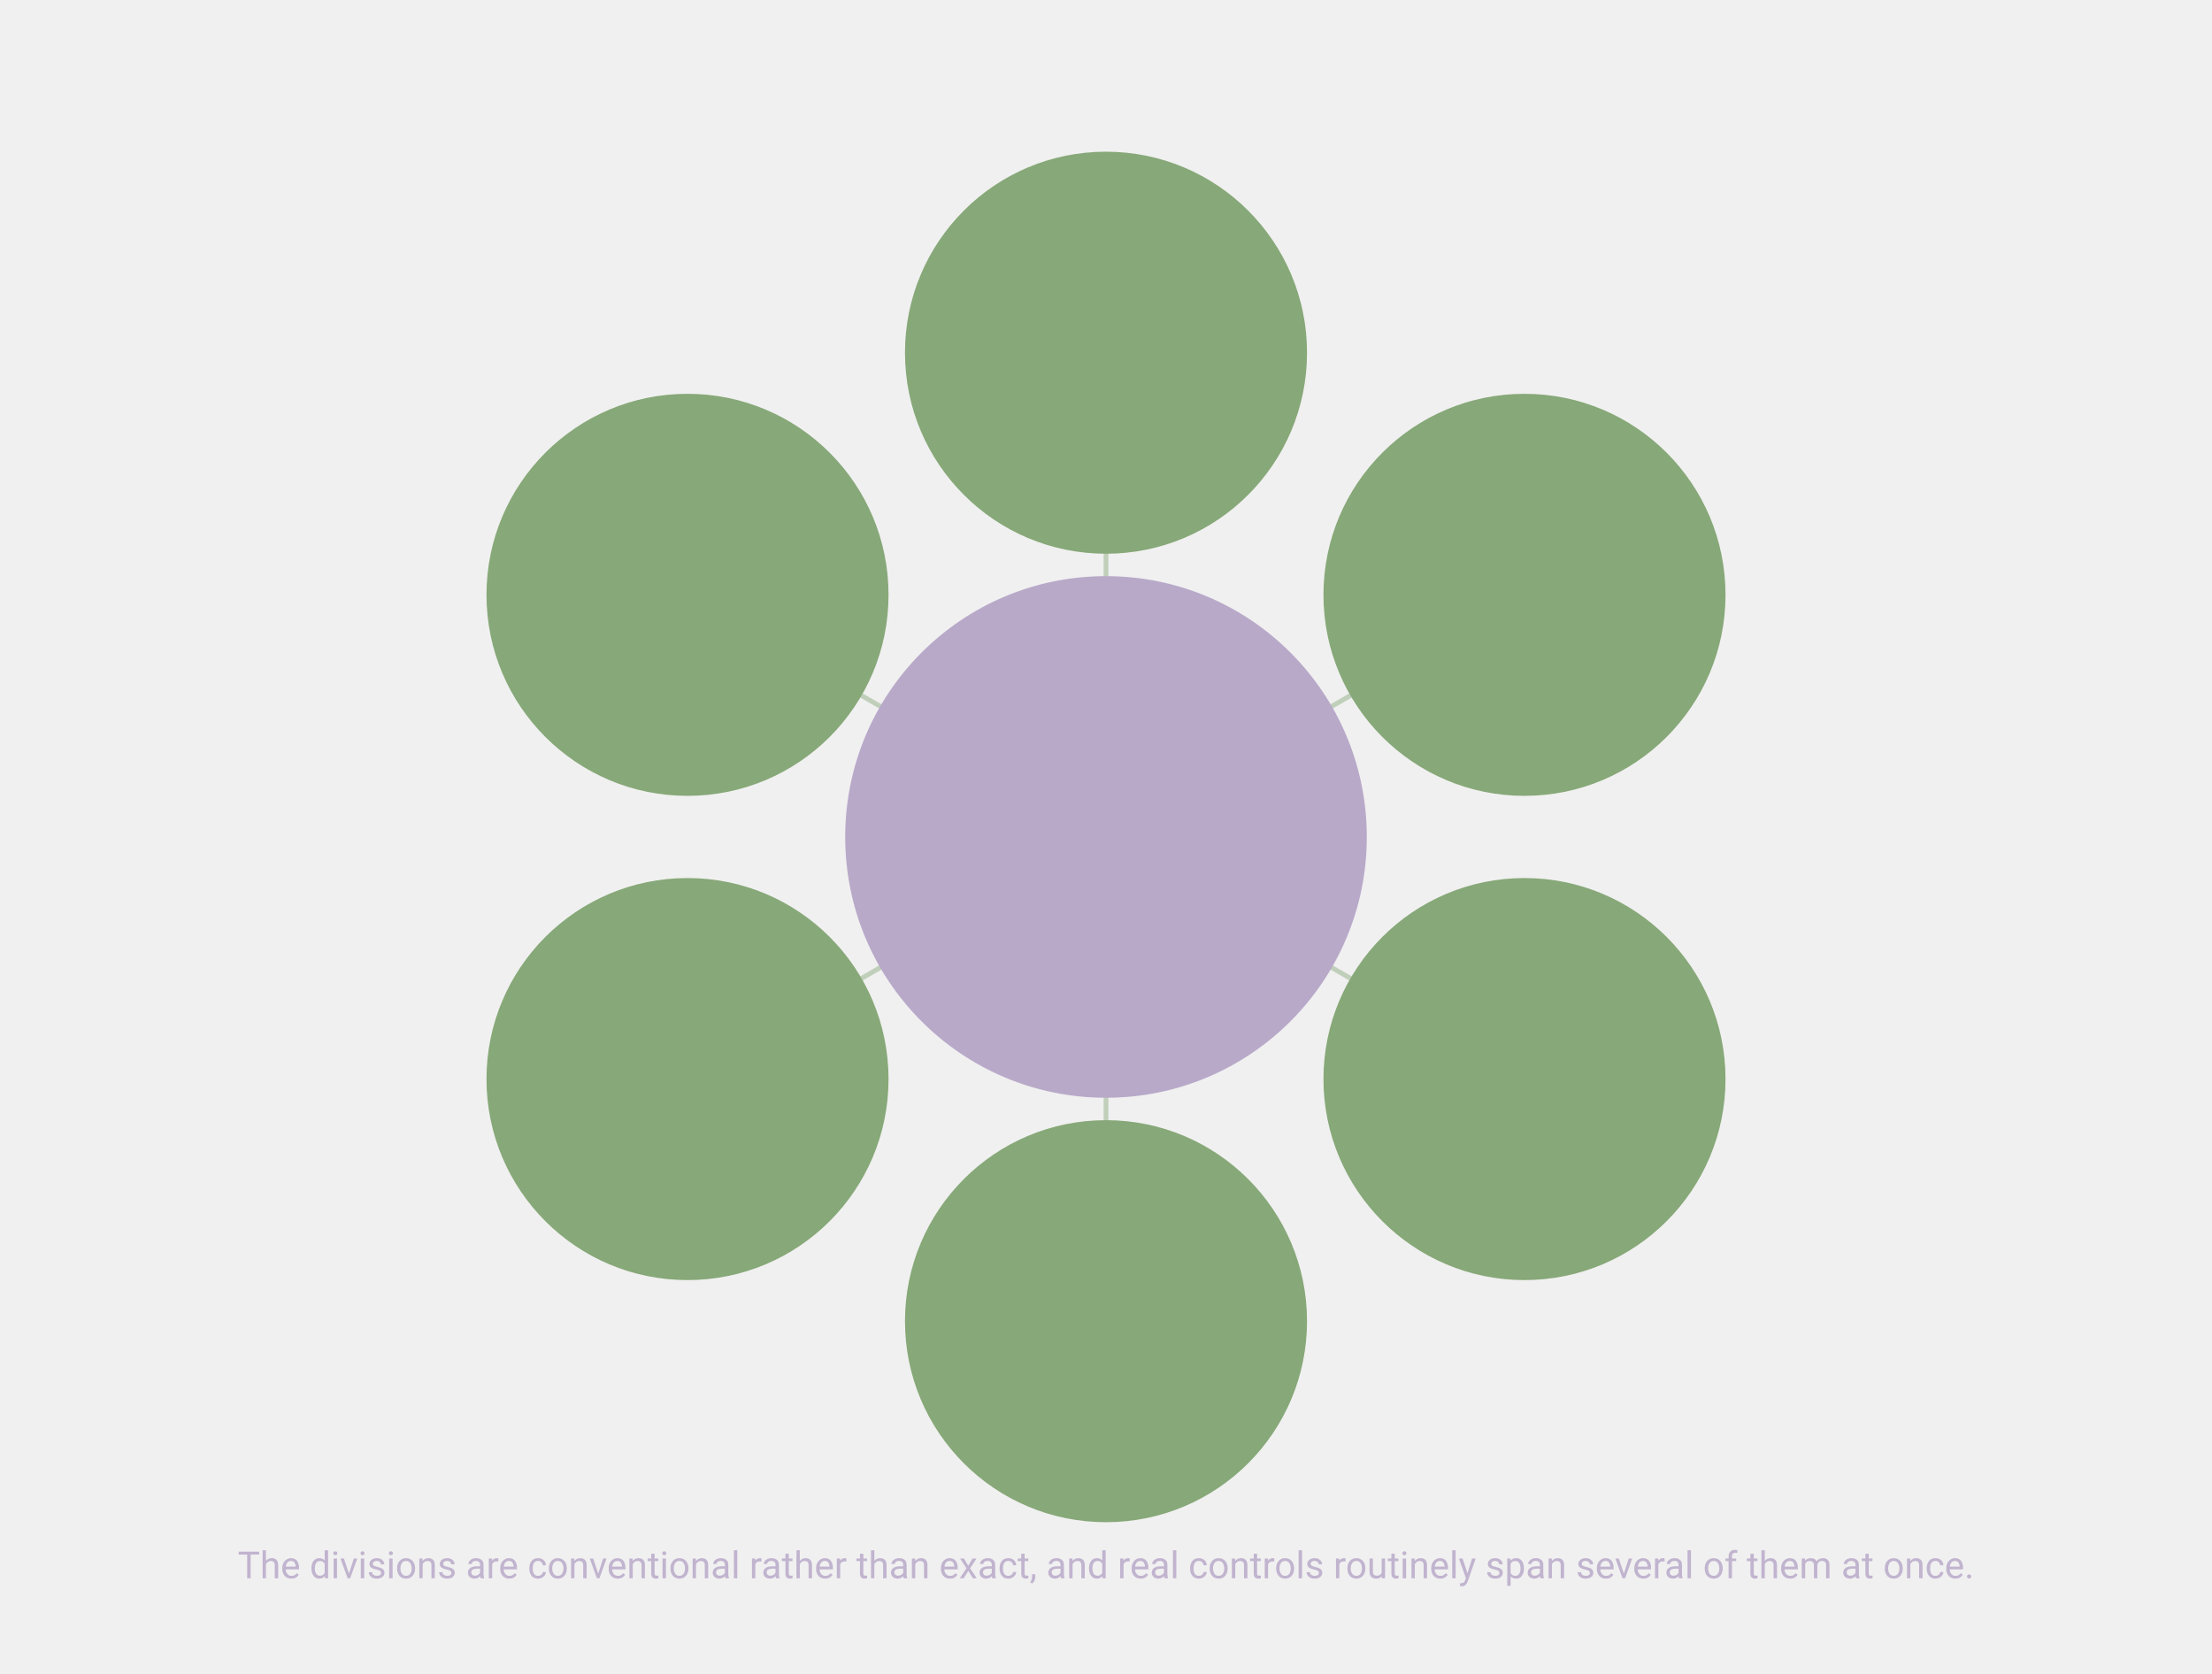
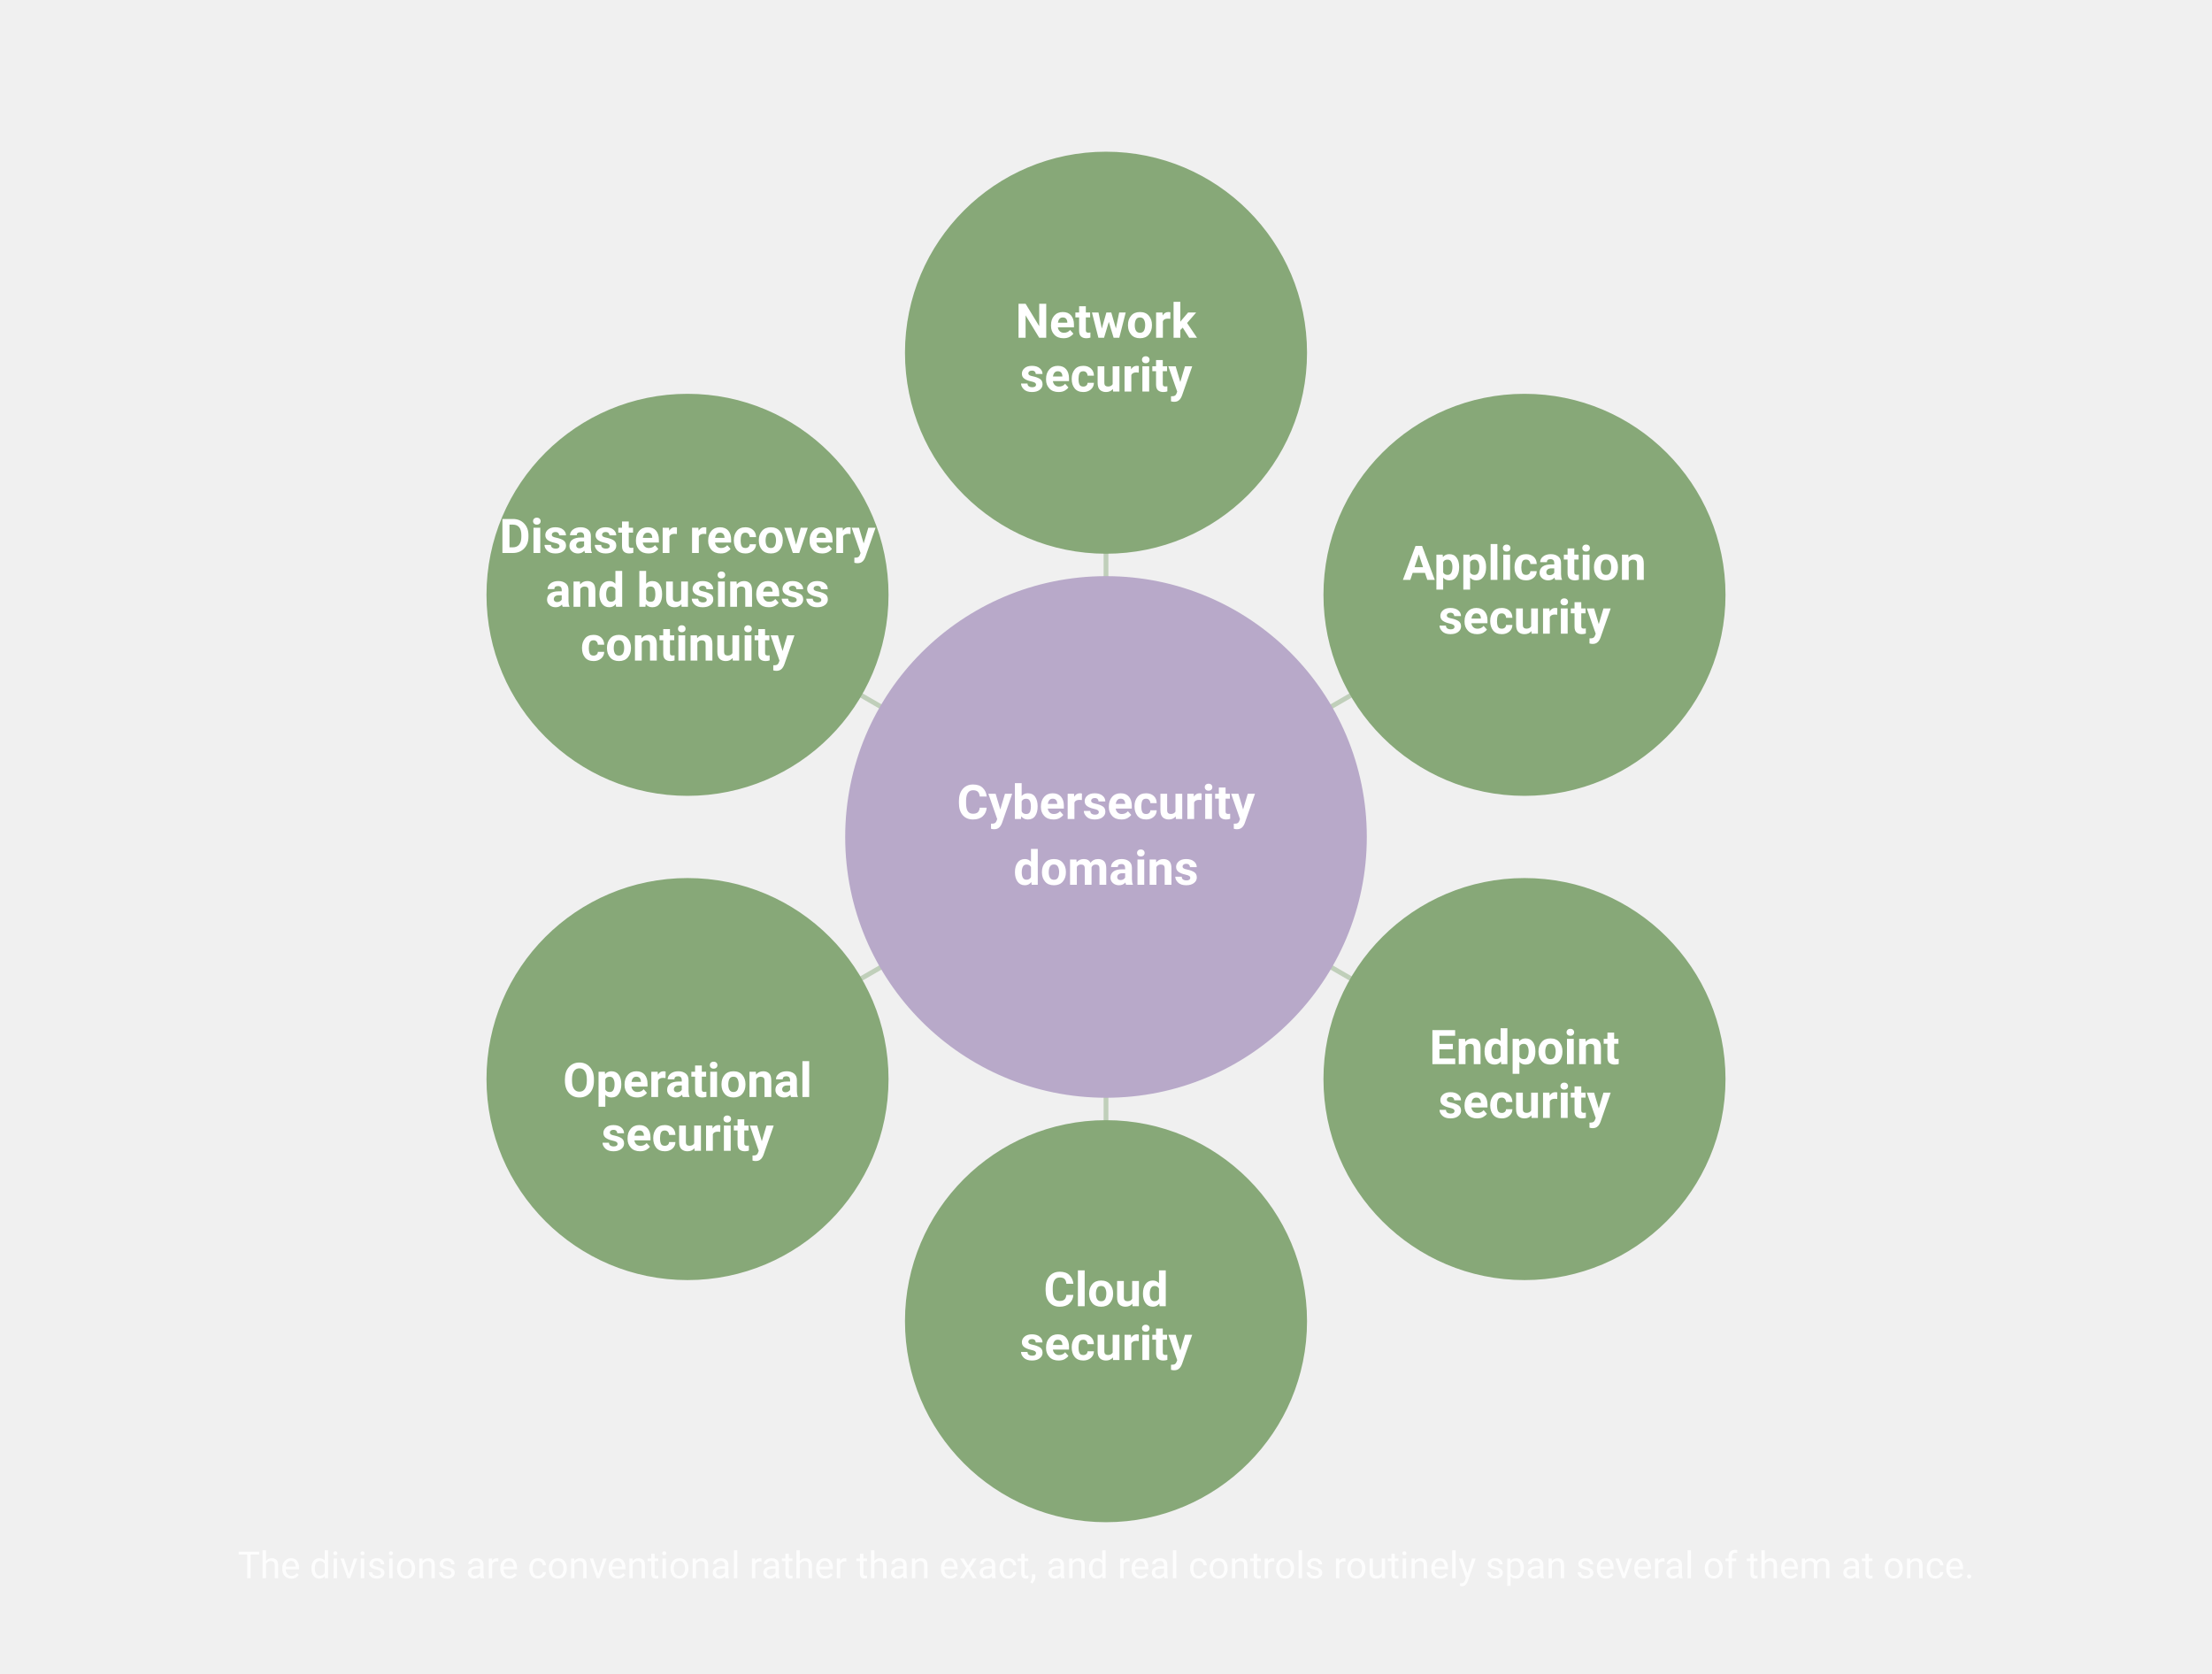
<svg xmlns="http://www.w3.org/2000/svg" width="740" height="560" viewBox="0 0 740 560" role="img" aria-labelledby="t d">
  <defs>
    <marker id="as" markerWidth="9" markerHeight="9" refX="8" refY="4.5" orient="auto">
      <path d="M0,0 L9,4.5 L0,9 Z" fill="#87A878" />
    </marker>
    <marker id="al" markerWidth="9" markerHeight="9" refX="8" refY="4.5" orient="auto">
      <path d="M0,0 L9,4.5 L0,9 Z" fill="#B8A9C9" />
    </marker>
  </defs>
  <style>
 text{font-family:'Segoe UI',system-ui,-apple-system,Roboto,Arial,sans-serif}
 .dev{fill:#87A878;fill-opacity:.18;stroke:#87A878;stroke-width:2}
 .host{fill:#B8A9C9;fill-opacity:.18;stroke:#B8A9C9;stroke-width:2}
 .dim{fill:#B8A9C9;fill-opacity:.07;stroke:#B8A9C9;stroke-width:2;stroke-dasharray:7 5}
 .ext{fill:#B8A9C9;fill-opacity:.07;stroke:#B8A9C9;stroke-width:2;stroke-dasharray:7 5}
 .chip{fill:#87A878;fill-opacity:.12;stroke:none}
 .chipl{fill:#B8A9C9;fill-opacity:.12;stroke:none}
-  .nd{font-size:16px;font-weight:600;fill:#87A878}
-  .nh{font-size:16px;font-weight:600;fill:#B8A9C9}
-  .el{font-size:12px;fill:#87A878}
-  .elh{font-size:12px;fill:#B8A9C9}
-  .note{font-size:12.5px;fill:#B8A9C9}
-  .nt{font-size:13px;font-weight:600;fill:#B8A9C9}
+  .nd{font-size:16px;font-weight:600;fill:#ffffff}
+  .nh{font-size:16px;font-weight:600;fill:#ffffff}
+  .el{font-size:12px;fill:#ffffff}
+  .elh{font-size:12px;fill:#ffffff}
+  .note{font-size:12.5px;fill:#ffffff}
+  .nt{font-size:13px;font-weight:600;fill:#ffffff}
</style>
  <g stroke="#87A878" stroke-width="1.6" stroke-opacity=".45">
    <line x1="370" y1="280" x2="370" y2="118" />
    <line x1="370" y1="280" x2="510" y2="199" />
    <line x1="370" y1="280" x2="510" y2="361" />
    <line x1="370" y1="280" x2="370" y2="442" />
    <line x1="370" y1="280" x2="230" y2="361" />
    <line x1="370" y1="280" x2="230" y2="199" />
  </g>
  <circle cx="370" cy="280" r="86" fill="#B8A9C9" stroke="#B8A9C9" stroke-width="2.5" />
  <text class="nh" x="370" y="274" text-anchor="middle" font-size="17">Cybersecurity</text>
  <text class="nh" x="370" y="296" text-anchor="middle" font-size="17">domains</text>
  <g fill="#87A878" stroke="#87A878" stroke-width="2.5">
    <circle cx="370" cy="118" r="66" />
    <circle cx="510" cy="199" r="66" />
    <circle cx="510" cy="361" r="66" />
    <circle cx="370" cy="442" r="66" />
    <circle cx="230" cy="361" r="66" />
    <circle cx="230" cy="199" r="66" />
  </g>
  <g class="nd" font-size="14" text-anchor="middle">
    <text x="370" y="113">Network</text>
    <text x="370" y="131">security</text>
    <text x="510" y="194">Application</text>
    <text x="510" y="212">security</text>
    <text x="510" y="356">Endpoint</text>
    <text x="510" y="374">security</text>
    <text x="370" y="437">Cloud</text>
    <text x="370" y="455">security</text>
    <text x="230" y="367">Operational</text>
    <text x="230" y="385">security</text>
    <text x="230" y="185">Disaster recovery</text>
    <text x="230" y="203">and business</text>
    <text x="230" y="221">continuity</text>
  </g>
  <text class="note" x="370" y="528" text-anchor="middle" fill-opacity=".85">The divisions are conventional rather than exact, and real controls routinely span several of them at once.</text>
</svg>
